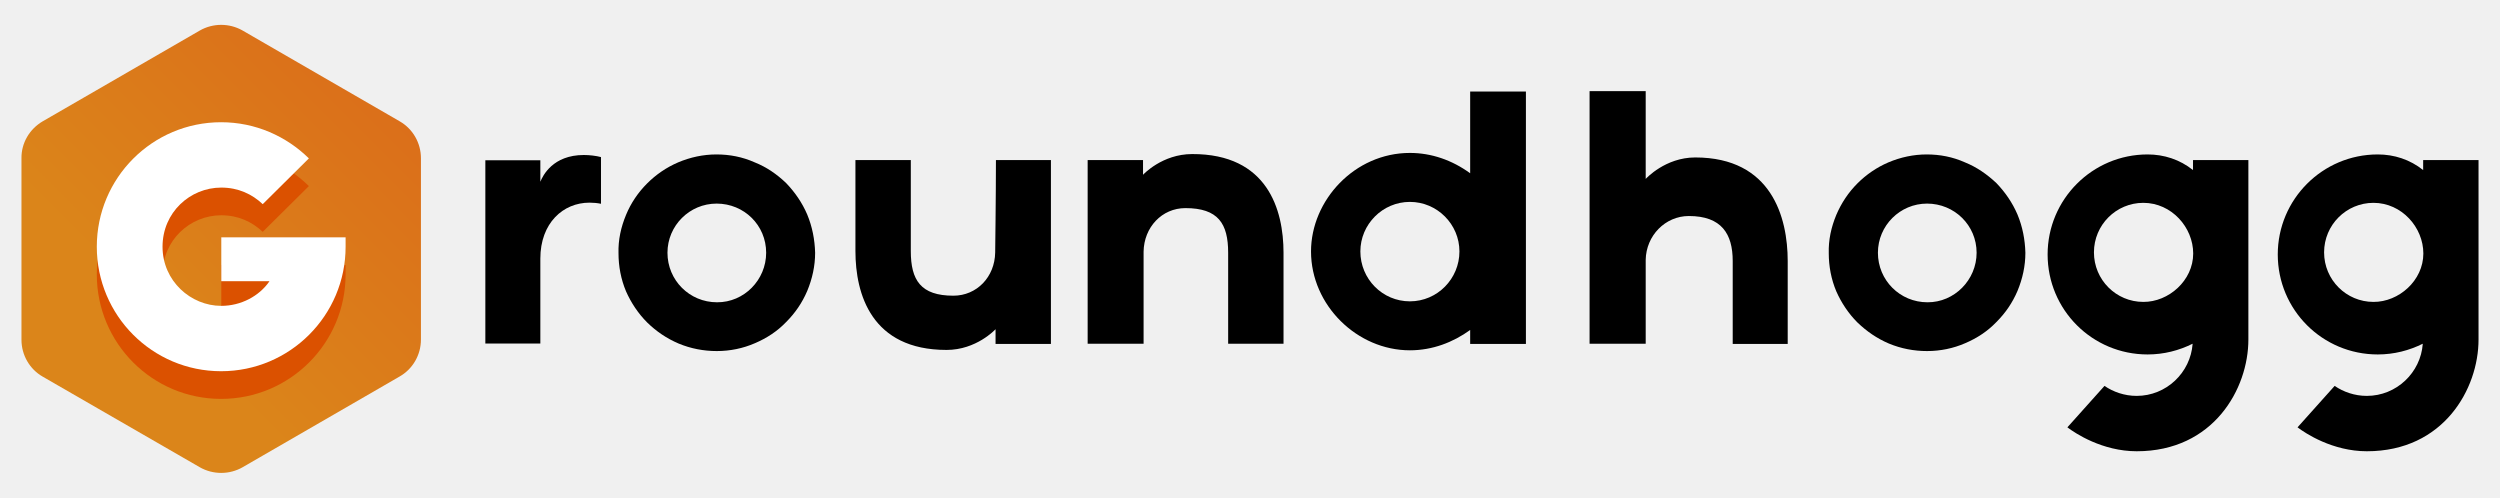
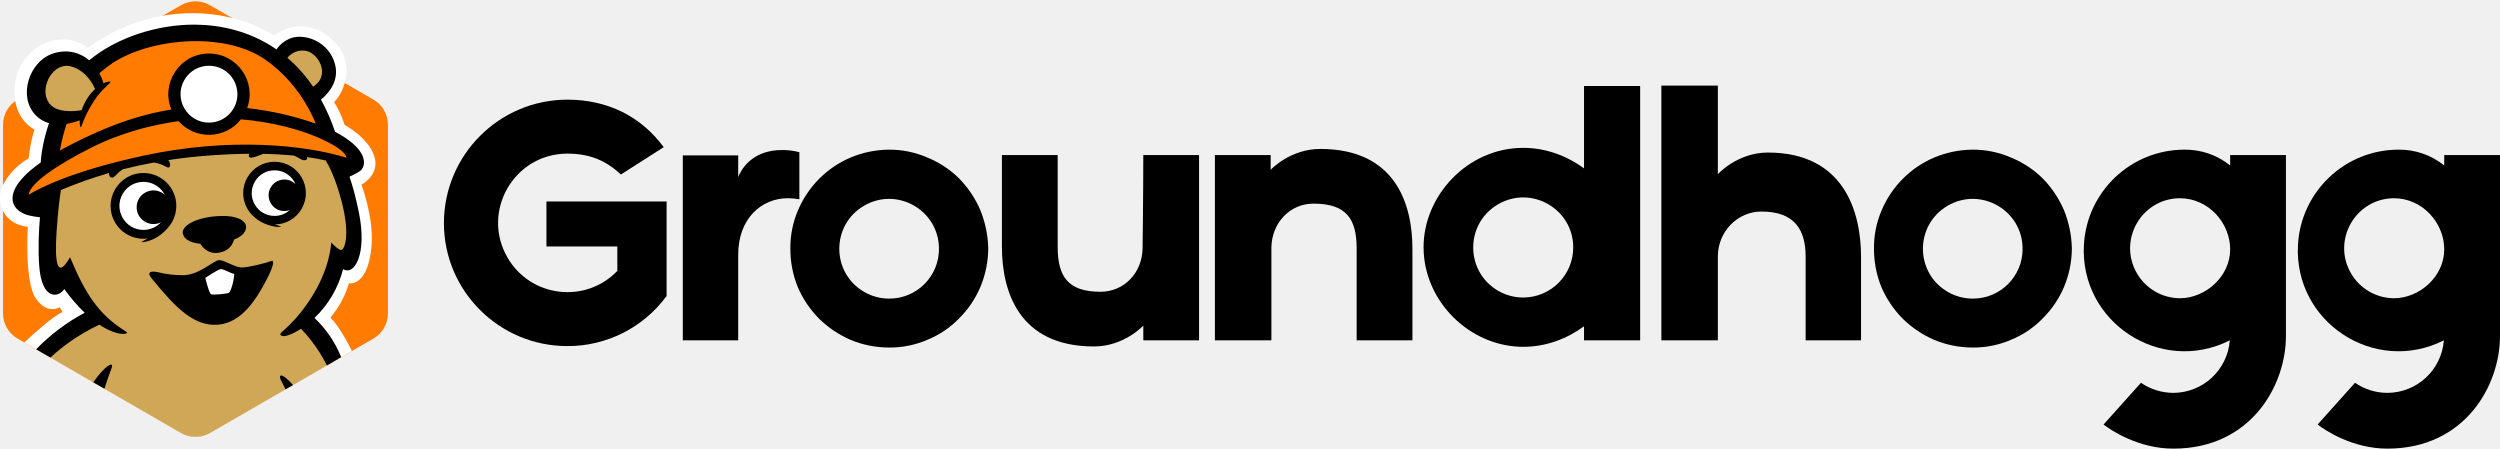
- <svg xmlns="http://www.w3.org/2000/svg" version="1.1" x="0px" y="0px" viewBox="0 0 1327.4 264.4" style="enable-background:new 0 0 1327.4 264.4;" xml:space="preserve">
-   <style type="text/css">
- 	.st0{display:none;}
- 	.st1{display:inline;fill:#F4F5FA;}
- 	.st2{fill:url(#SVGID_1_);}
- 	.st3{fill:#DB5100;}
- 	.st4{fill:#FFFFFF;}
- </style>
-   <g id="Слой_2" class="st0">
-     <rect x="-131.1" y="-220.8" class="st1" width="1624" height="700" />
-   </g>
-   <g id="Слой_6">
+ <svg xmlns="http://www.w3.org/2000/svg" viewBox="33.165 18.075 1746.382 313.392">
+   <g id="shine">
    <g>
-       <g>
-         <g>
-           <path d="M319.1,83.4v24.8c-1.9-0.4-4-0.6-6.1-0.6c-14,0-26.1,10.8-26.1,29.7c0,12.5,0,45.1,0,45.1h-29.2V85.1h29.2v11.4      c1.3-3.2,6.6-14.2,23.1-14.2C313,82.3,316.4,82.7,319.1,83.4z" />
-           <path d="M432.8,134.2c0,7-1.5,13.8-4.2,20.3c-2.7,6.3-6.4,11.7-11.2,16.5c-4.7,4.9-10.2,8.5-16.5,11.2      c-6.4,2.8-13.3,4.2-20.3,4.2c-7,0-13.8-1.3-20.3-4c-6.3-2.7-11.8-6.4-16.7-11.2c-4.7-4.7-8.5-10.4-11.2-16.5      c-2.7-6.4-4-13.3-4-20.3c-0.2-7,1.3-13.8,4-20.3c2.6-6.3,6.4-11.9,11.2-16.7c4.7-4.7,10.2-8.5,16.5-11.2      c6.4-2.7,13.3-4.2,20.3-4.2s13.8,1.3,20.3,4.2c6.3,2.5,11.8,6.3,16.7,11c4.7,4.9,8.5,10.4,11.2,16.7      C431.3,120.4,432.6,127.2,432.8,134.2z M406.8,134.2c0-14.6-11.7-26.1-26.3-26.1c-14.4,0-26.1,11.7-26.1,26.1      c0,14.6,11.7,26.3,26.3,26.3C395.1,160.6,406.8,148.6,406.8,134.2z" />
-           <path d="M454.2,133.3c0-9.5,0-48.3,0-48.3h29.4c0,21,0,38.7,0,48.3c0,15.5,5.3,23.7,22.6,23.7c12.5,0,22-10,22.2-22.9      c0,0,0.4-30.3,0.4-49.1H558v97.6h-29.4v-7.8c-0.2,0.2-10.2,11-26,11C462.7,185.8,454.2,156.2,454.2,133.3z" />
-           <path d="M681.5,134.2c0,9.5,0,48.3,0,48.3h-29.4c0-21,0-38.7,0-48.3c0-15.5-5.3-23.7-22.7-23.7c-12.5,0-22,10.2-22.2,23.1      c0,12.1,0,48.9,0,48.9h-29.7V85h29.4v7.8c0.2-0.2,10.2-11,26.1-11C673,81.7,681.5,111.3,681.5,134.2z" />
-           <path d="M810.2,48.6v134h-29.6v-7.4c-9.1,6.6-20.1,10.8-32,10.8c-28,0-52.5-23.9-52.5-52.5c0-27.1,23.1-52.3,52.5-52.3      c11.4,0,22.4,3.8,32,10.8V48.6H810.2z M774.9,133.5c0-14.4-11.8-26.3-26.3-26.3s-26.3,11.9-26.3,26.3      c0,14.6,11.7,26.5,26.3,26.5S774.9,148,774.9,133.5z" />
-           <path d="M949.2,138.6c0,9.9,0,44,0,44h-29.2c0,0,0-33.9,0-44c0-14.4-5.9-23.9-23.3-23.9c-12.5,0-22.7,10.4-22.9,23.3v44.5h-29.8      V48.4h29.8V95c0.2-0.2,10.4-11.4,26.3-11.4C940.7,83.6,949.2,115.5,949.2,138.6z" />
-           <path d="M1075.4,134.2c0,7-1.5,13.8-4.2,20.3c-2.7,6.3-6.4,11.7-11.2,16.5c-4.7,4.9-10.2,8.5-16.5,11.2      c-6.4,2.8-13.3,4.2-20.3,4.2c-7,0-13.8-1.3-20.3-4c-6.3-2.7-11.7-6.4-16.7-11.2c-4.7-4.7-8.5-10.4-11.2-16.5      c-2.7-6.4-4-13.3-4-20.3c-0.2-7,1.3-13.8,4-20.3c2.7-6.3,6.4-11.9,11.2-16.7c4.7-4.7,10.2-8.5,16.5-11.2      c6.4-2.7,13.3-4.2,20.3-4.2c7,0,13.8,1.3,20.3,4.2c6.2,2.5,11.7,6.3,16.7,11c4.7,4.9,8.5,10.4,11.2,16.7      C1073.9,120.4,1075.2,127.2,1075.4,134.2z M1049.5,134.2c0-14.6-11.8-26.1-26.3-26.1c-14.4,0-26.1,11.7-26.1,26.1      c0,14.6,11.7,26.3,26.3,26.3C1037.7,160.6,1049.5,148.6,1049.5,134.2z" />
-           <path d="M1193.8,85v95.3c0,26-18.4,59.3-59.3,59.3c-18.2,0-32.6-9.5-36.8-12.7l19.7-22c4.7,3.2,10.6,5.3,17.1,5.3      c15.7,0,28.6-12.3,29.7-27.7c-7.2,3.6-15.3,5.7-23.9,5.7c-29.4,0-53.1-23.7-53.1-53.1c0-29.2,23.7-53.1,53.1-53.1      c8.7,0,17.1,2.7,24.1,8.3V85H1193.8z M1164.5,134.6c0-13.8-11.4-26.9-26.5-26.9c-14.4,0-26.2,11.7-26.2,26.3      c0,14.6,11.8,26.3,26.2,26.3C1151.4,160.4,1164.5,149,1164.5,134.6z" />
-           <path d="M1316,85v95.3c0,26-18.4,59.3-59.3,59.3c-18.2,0-32.6-9.5-36.8-12.7l19.7-22c4.7,3.2,10.6,5.3,17.1,5.3      c15.7,0,28.6-12.3,29.7-27.7c-7.2,3.6-15.3,5.7-23.9,5.7c-29.4,0-53.1-23.7-53.1-53.1c0-29.2,23.7-53.1,53.1-53.1      c8.7,0,17.1,2.7,24.1,8.3V85H1316z M1286.7,134.6c0-13.8-11.4-26.9-26.5-26.9c-14.4,0-26.2,11.7-26.2,26.3      c0,14.6,11.8,26.3,26.2,26.3C1273.6,160.4,1286.7,149,1286.7,134.6z" />
-         </g>
-       </g>
-       <linearGradient id="SVGID_1_" gradientUnits="userSpaceOnUse" x1="35.609" y1="214.024" x2="199.26" y2="50.373">
-         <stop offset="0.282" style="stop-color:#DB851A" />
-         <stop offset="1" style="stop-color:#DB6F1A" />
-       </linearGradient>
-       <path class="st2" d="M22.7,64.4l83.4-48.2c7-4,15.7-4,22.7,0l83.4,48.2c7,4,11.3,11.5,11.3,19.6v96.3c0,8.1-4.3,15.6-11.3,19.6    l-83.4,48.2c-7,4-15.7,4-22.7,0L22.7,200c-7-4-11.3-11.5-11.3-19.6V84C11.3,75.9,15.7,68.5,22.7,64.4z" />
-       <path class="st3" d="M183.5,140.8v4.9c0,36.5-29.6,66.1-66.1,66.1c-36.5,0-66-29.6-66-66.1c0-36.5,29.5-66.1,66-66.1    c18.2,0,34.6,7.4,46.6,19.2l-24.5,24.3c-5.6-5.3-13-8.8-22-8.8c-16.6,0-31.2,13.2-31.2,31.4s15,31.4,31.2,31.4    c10.4,0,20.1-5.1,25.6-13.1h-25.6v-23.3H183.5z" />
-       <path class="st4" d="M183.5,126.1v4.9c0,36.5-29.6,66.1-66.1,66.1c-36.5,0-66-29.6-66-66.1c0-36.5,29.5-66.1,66-66.1    c18.2,0,34.6,7.4,46.6,19.2l-24.5,24.3c-5.6-5.3-13-8.8-22-8.8c-16.6,0-31.2,13.2-31.2,31.4s15,31.4,31.2,31.4    c10.4,0,20.1-5.1,25.6-13.1h-25.6v-23.3H183.5z" />
+       <path d="M 498.827 225.159 L 498.575 225.159 C 482.375 247.065 456.709 259.945 429.463 259.841 C 381.963 259.841 343.263 221.389 343.263 173.891 C 343.341 126.316 381.888 87.769 429.463 87.691 C 457.863 87.691 480.983 99.503 496.816 120.865 L 466.909 139.965 C 456.857 130.665 445.799 125.388 429.463 125.388 C 392.221 125.449 369.011 165.803 387.685 198.025 C 403.811 225.852 442.097 230.488 464.4 207.315 L 464.4 190.226 L 414.887 190.226 L 414.887 158.812 L 498.827 158.812 L 498.827 225.159 Z" />
+       <path d="M 591.564 124.381 L 591.564 157.3 C 588.914 156.788 586.22 156.536 583.521 156.546 C 564.921 156.546 548.84 170.871 548.84 196.002 L 548.84 255.82 L 510.14 255.82 L 510.14 126.643 L 548.84 126.643 L 548.84 141.722 C 550.599 137.45 557.64 122.873 579.5 122.873 C 583.57 122.848 587.626 123.355 591.564 124.381 Z" />
+       <path d="M 723.507 191.735 C 723.444 200.974 721.566 210.111 717.978 218.626 C 714.496 226.804 709.461 234.229 703.151 240.49 C 696.957 246.88 689.514 251.927 681.286 255.318 C 672.808 259.023 663.647 260.907 654.395 260.846 C 645.172 260.87 636.034 259.076 627.504 255.568 C 619.283 252.028 611.785 247.002 605.388 240.741 C 599.133 234.435 594.105 227.021 590.561 218.876 C 587.053 210.346 585.26 201.209 585.283 191.986 C 585.136 182.751 586.934 173.589 590.561 165.095 C 594.039 156.84 599.073 149.331 605.388 142.978 C 611.649 136.668 619.075 131.633 627.253 128.151 C 635.768 124.564 644.905 122.685 654.144 122.622 C 663.396 122.562 672.557 124.445 681.035 128.151 C 689.294 131.507 696.81 136.46 703.151 142.727 C 709.412 149.124 714.438 156.622 717.978 164.843 C 721.448 173.394 723.322 182.509 723.507 191.735 Z M 689.077 191.735 C 688.981 164.94 659.915 148.297 636.758 161.777 C 613.6 175.257 613.72 208.751 636.973 222.066 C 642.277 225.103 648.288 226.69 654.4 226.667 C 673.659 226.685 689.236 210.993 689.077 191.735 Z" />
+       <path d="M 733.059 190.478 L 733.059 126.391 L 772.013 126.391 L 772.013 190.478 C 772.013 211.086 779.05 221.892 801.92 221.892 C 818.507 221.892 831.073 208.572 831.32 191.483 C 831.32 191.483 831.82 151.273 831.82 126.391 L 870.774 126.391 L 870.774 255.82 L 831.827 255.82 L 831.827 245.52 C 831.575 245.771 818.255 260.097 797.396 260.097 C 744.368 260.093 733.059 220.887 733.059 190.478 Z" />
+       <path d="M 1019.812 191.735 L 1019.812 255.82 L 980.858 255.82 L 980.858 191.735 C 980.858 171.126 973.821 160.32 950.699 160.32 C 934.113 160.32 921.547 173.891 921.299 190.98 L 921.299 255.82 L 881.839 255.82 L 881.839 126.391 L 920.793 126.391 L 920.793 136.691 C 921.044 136.439 934.364 122.115 955.474 122.115 C 1008.5 122.12 1019.812 161.325 1019.812 191.735 Z" />
+       <path d="M 1178.9 78.138 L 1178.9 255.82 L 1139.69 255.82 L 1139.69 246.02 C 1127.627 254.82 1113.051 260.345 1097.218 260.345 C 1060.018 260.345 1027.603 228.679 1027.603 190.73 C 1027.603 154.792 1058.263 121.366 1097.218 121.366 C 1112.297 121.366 1126.873 126.392 1139.69 135.692 L 1139.69 78.138 L 1178.9 78.138 Z M 1132.155 190.729 C 1131.962 163.837 1102.73 147.239 1079.538 160.853 C 1056.346 174.466 1056.587 208.08 1079.973 221.358 C 1085.231 224.344 1091.175 225.914 1097.222 225.914 C 1116.592 225.864 1132.242 210.099 1132.151 190.729 L 1132.155 190.729 Z" />
+       <path d="M 1333.2 197.514 L 1333.2 255.82 L 1294.5 255.82 L 1294.5 197.514 C 1294.5 178.414 1286.709 165.848 1263.588 165.848 C 1247.001 165.848 1233.43 179.671 1233.179 196.761 L 1233.179 255.82 L 1193.722 255.82 L 1193.722 77.888 L 1233.179 77.888 L 1233.179 139.712 C 1233.43 139.46 1247.001 124.633 1268.112 124.633 C 1321.9 124.633 1333.2 166.853 1333.2 197.514 Z" />
+       <path d="M 1480.477 191.735 C 1480.414 200.974 1478.535 210.111 1474.948 218.626 C 1471.465 226.804 1466.43 234.229 1460.12 240.49 C 1453.926 246.88 1446.484 251.927 1438.256 255.318 C 1429.778 259.023 1420.617 260.906 1411.365 260.846 C 1402.142 260.87 1393.004 259.076 1384.474 255.568 C 1376.252 252.029 1368.755 247.002 1362.358 240.741 C 1356.103 234.435 1351.075 227.021 1347.53 218.876 C 1344.023 210.346 1342.229 201.209 1342.252 191.986 C 1342.106 182.751 1343.904 173.589 1347.53 165.095 C 1351.008 156.84 1356.043 149.331 1362.358 142.978 C 1368.619 136.669 1376.044 131.633 1384.222 128.151 C 1392.737 124.564 1401.874 122.685 1411.113 122.622 C 1420.364 122.562 1429.524 124.446 1438 128.151 C 1446.26 131.507 1453.775 136.46 1460.116 142.727 C 1466.377 149.124 1471.404 156.622 1474.944 164.843 C 1478.414 173.394 1480.289 182.508 1480.477 191.735 Z M 1446.046 191.735 C 1445.95 164.941 1416.884 148.299 1393.727 161.779 C 1370.571 175.26 1370.692 208.753 1393.944 222.066 C 1399.247 225.102 1405.255 226.689 1411.365 226.667 C 1430.625 226.687 1446.205 210.995 1446.046 191.735 Z" />
+       <path d="M 1630.013 126.391 L 1630.013 252.805 C 1630.013 287.234 1605.635 331.467 1551.35 331.467 C 1527.224 331.467 1508.123 318.9 1502.595 314.629 L 1528.732 285.476 C 1535.394 290.038 1543.275 292.49 1551.35 292.512 C 1572.055 292.434 1589.228 276.465 1590.807 255.82 C 1542.436 280.196 1485.816 243.068 1488.891 188.989 C 1491.009 151.74 1521.832 122.62 1559.141 122.62 C 1570.743 122.478 1582.031 126.389 1591.059 133.678 L 1591.059 126.389 L 1630.013 126.391 Z M 1591.059 192.237 C 1591.059 173.891 1575.979 156.55 1555.874 156.55 C 1528.983 156.753 1512.396 185.991 1526.018 209.178 C 1532.244 219.777 1543.582 226.323 1555.874 226.416 C 1573.718 226.416 1591.059 211.337 1591.059 192.237 L 1591.059 192.237 Z" />
+       <path d="M 1779.547 126.391 L 1779.547 252.805 C 1779.547 287.234 1755.169 331.467 1700.884 331.467 C 1676.758 331.467 1657.658 318.9 1652.129 314.629 L 1678.266 285.476 C 1684.928 290.038 1692.809 292.49 1700.884 292.512 C 1721.589 292.434 1738.762 276.465 1740.341 255.82 C 1691.97 280.196 1635.35 243.068 1638.425 188.989 C 1640.543 151.74 1671.366 122.62 1708.675 122.62 C 1720.277 122.478 1731.565 126.389 1740.593 133.678 L 1740.593 126.389 L 1779.547 126.391 Z M 1740.593 192.237 C 1740.593 173.891 1725.513 156.55 1705.408 156.55 C 1678.517 156.753 1661.93 185.991 1675.552 209.178 C 1681.778 219.777 1693.116 226.323 1705.408 226.416 C 1723.252 226.416 1740.593 211.337 1740.593 192.237 L 1740.593 192.237 Z" />
+     </g>
+     <g transform="matrix(0.871726, 0, 0, 0.871726, -0.006921, 11.72931)">
+       <path d="M 348.93 258.42 L 348.93 107.24 C 348.927 98.919 344.486 91.231 337.28 87.07 L 206.35 11.47 C 199.144 7.31 190.266 7.31 183.06 11.47 L 52.13 87.08 C 44.926 91.242 40.489 98.93 40.49 107.25 L 40.49 258.43 C 40.491 266.749 44.927 274.437 52.13 278.6 L 183.06 354.2 C 190.268 358.364 199.152 358.364 206.36 354.2 L 337.28 278.6 C 344.486 274.439 348.927 266.751 348.93 258.43 L 348.93 258.42" fill="#ff7b01" />
+       <path d="M 88.07 257.31 C 87.492 255.966 86.753 254.696 85.87 253.53 C 85.87 253.53 75.79 259.83 66.65 246.29 C 57.52 232.74 60.35 188.96 60.35 188.96 C 60.35 188.96 42.72 188.33 38.62 171.01 C 34.52 153.69 53.74 137.94 60.98 134.16 C 62.88 118.41 65.71 111.17 65.71 111.17 C 65.71 111.17 45.87 101.72 50.28 73.06 C 54.68 44.4 86.81 29.28 108.54 45.66 C 154.84 11.64 214.37 9.44 257.52 35.58 C 271.38 26.13 290.9 23.93 307.28 42.2 C 323.66 60.46 312.32 83.45 305.71 89.12 C 311.06 97 314.21 107.39 314.21 107.39 C 314.21 107.39 332.47 116.84 337.83 131.96 C 343.18 147.08 327.75 155.26 327.75 155.26 C 327.75 155.26 337.02 180.22 335.94 201.56 C 334.68 226.45 325.54 235.26 317.67 234.32 C 314.71 244.389 309.668 253.724 302.87 261.72 C 309.867 269.053 316.315 280.873 320.091 288.526 L 206.36 354.2 C 199.152 358.364 190.268 358.364 183.06 354.2 L 57.495 281.698 C 65.004 274.649 79.541 261.535 88.07 257.31 Z" fill="#fff" />
+       <path d="M 114.83 259.62 C 106.396 249.472 99.012 238.496 92.79 226.86 C 92.79 226.86 78.39 242.27 77.09 216.3 C 75.79 190.33 76.41 174.58 76.41 174.58 C 76.41 174.58 49.96 173.95 53.74 163.24 C 57.51 152.54 78.3 137.42 78.3 137.42 C 78.3 137.42 79.56 114.11 85.23 101.52 C 69.48 95.22 63.81 85.14 70.74 68.76 C 77.67 52.38 99.09 48.6 109.17 63.09 C 155.78 25.92 225.7 26.55 259.72 55.53 C 272.32 39.78 288.06 37.89 298.77 53.63 C 309.48 69.39 288.07 85.13 288.07 85.13 L 300.67 113.48 C 300.67 113.48 321.83 126.2 322.27 135.9 C 322.71 145.6 311.37 141.2 311.37 141.2 C 311.37 141.2 323.97 179.62 322.71 200.4 C 321.45 221.2 309.48 213.63 309.48 213.63 C 304.309 230.841 295.5 246.74 283.65 260.25 C 295.286 275.752 301.79 288.694 305.262 297.089 L 206.36 354.2 C 199.152 358.364 190.269 358.364 183.06 354.2 L 70.841 289.404 C 84.305 277.838 99.062 267.842 114.83 259.62 Z M 220.19 58.11 C 201.083 47.078 177.2 60.868 177.2 82.93 C 177.2 93.169 182.663 102.631 191.53 107.75 C 210.637 118.782 234.52 104.992 234.52 82.93 C 234.52 72.691 229.057 63.229 220.19 58.11 Z M 270.205 143.687 C 255.272 134.642 236.147 145.155 235.78 162.61 C 235.603 171.052 240.13 178.894 247.53 182.961 C 262.83 191.372 281.497 180.065 281.13 162.61 C 280.967 154.848 276.845 147.709 270.205 143.687 Z M 165.451 152.781 C 150.809 143.909 132.053 154.213 131.69 171.33 C 131.514 179.612 135.956 187.305 143.216 191.293 C 158.221 199.537 176.523 188.447 176.16 171.33 C 175.999 163.722 171.959 156.725 165.451 152.781 Z M 201.77 248.91 L 228.85 245.13 L 230.74 225.6 L 214.36 219.93 L 196.73 230.01 L 201.77 248.91 Z" fill="#cfa756" />
+       <path d="M 206.8 128.81 C 135.84 135.52 95.1 149.38 57.3 169.12 C 48.9 166.18 64.44 148.54 78.3 137.41 C 78.14 125.096 80.498 112.88 85.23 101.51 C 85.23 101.51 95.94 101.93 105.18 98.15 C 108.54 86.81 118.2 77.15 118.2 77.15 C 116.262 72.366 113.722 67.85 110.64 63.71 C 123.65 45.24 174.47 26.76 226.54 38.94 C 278.61 51.12 299.19 114.1 299.19 114.1 C 299.19 114.1 323.55 125.03 322.29 139.3 C 304.65 130.9 255.42 124.2 206.8 128.8 L 206.8 128.81 Z M 220.19 58.11 C 201.083 47.079 177.2 60.868 177.2 82.93 C 177.2 93.17 182.662 102.631 191.53 107.751 C 210.636 118.782 234.52 104.993 234.52 82.93 C 234.52 72.691 229.057 63.23 220.19 58.11 Z" fill="#ff7b01" />
+       <path d="M 265.93 176.4 C 256.207 176.393 250.138 165.864 255.005 157.448 C 259.149 150.281 268.951 148.972 274.83 154.8 C 274.55 154.147 274.23 153.513 273.87 152.9 C 266.83 140.71 249.25 140.71 242.22 152.9 C 235.18 165.08 243.98 180.3 258.04 180.3 C 262.54 180.307 266.882 178.647 270.23 175.64 C 268.852 176.144 267.397 176.401 265.93 176.4 Z M 179.34 172.26 C 179.34 176.88 178.13 181.42 175.81 185.43 C 174.745 187.283 173.463 189.002 171.99 190.55 C 161.95 201.72 150.55 201.68 151.4 201.16 C 152.24 200.64 154.18 199.6 156.36 198.38 C 145.826 199.77 135.496 194.653 130.22 185.43 C 120.09 167.88 132.75 145.93 153.02 145.93 C 167.56 145.93 179.346 157.72 179.34 172.26 Z M 169.68 162.64 C 162.28 149.81 143.76 149.81 136.35 162.64 C 128.95 175.47 138.2 191.51 153.02 191.51 C 158.58 191.51 163.6 189.14 167.12 185.36 C 157.869 190.043 147.017 182.956 147.586 172.602 C 148.156 162.249 159.72 156.394 168.402 162.065 C 168.994 162.452 169.555 162.885 170.08 163.36 L 169.68 162.64 Z M 262.86 189.12 C 258.1 189.66 247.57 186.73 242.15 181.5 C 239.802 179.565 237.823 177.22 236.31 174.58 C 226.65 157.85 238.72 136.93 258.04 136.93 C 277.362 136.928 289.441 157.843 279.781 174.578 C 279.781 174.578 279.78 174.579 279.78 174.58 C 275.375 182.309 267.176 187.095 258.28 187.13 C 261.1 188.21 264.46 188.93 262.86 189.12 Z M 107.78 86.48 C 109.552 83.571 111.719 80.922 114.22 78.61 C 112.64 74.87 107.15 64.09 95.42 60.61 C 81.13 56.36 69.94 76.25 76.31 88.21 C 81.69 98.33 97.28 96.59 103.5 95.57 C 104.558 92.377 105.995 89.322 107.78 86.47 L 107.78 86.48 Z M 126.5 72.77 C 127.85 73.54 119.9 77.71 112.99 88.8 C 108.905 95.066 105.597 101.805 103.14 108.87 C 102.66 110.03 101.69 107.85 101.91 103.67 C 98.55 104.993 95.056 105.948 91.49 106.52 C 89.107 113.495 87.294 120.652 86.07 127.92 C 87.315 127.228 88.565 126.545 89.82 125.87 C 129.34 104.72 157.02 97.97 175.36 95.04 C 166.72 74.14 181.98 50.18 205.53 50.18 C 228.121 50.181 243.845 72.627 236.13 93.86 C 257.59 96.28 276.8 101.22 291.13 106.38 C 286.61 95.31 275.04 72.48 251.42 55.59 C 218.21 31.84 157.78 38.02 127.86 58.1 C 124.296 60.485 120.904 63.118 117.71 65.98 C 119.067 68.538 120.176 71.22 121.02 73.99 C 123.82 72.69 125.92 72.44 126.5 72.77 Z M 66.27 99.22 C 52.37 84.16 61.63 57.13 79.4 50.57 C 90.29 46.55 101.24 48.54 109.52 55.62 C 131.59 37.31 163.95 26.87 194.27 27.02 C 214.45 27.12 238.24 32.08 259.61 46.86 C 262.135 43.148 265.652 40.22 269.76 38.41 C 280.78 33.29 301.86 39.82 306.63 59.19 C 310.05 73.06 300.35 82.96 295.25 87.07 C 299.78 95.328 303.569 103.972 306.57 112.9 C 308.21 113.73 309.67 114.53 310.94 115.3 C 332.31 127.92 331.54 139.25 327.42 143.62 C 326.49 144.62 323.32 146.49 318.09 148.88 C 320.29 155.05 322.91 164.13 325.61 177.35 C 332.56 211.33 321.75 228.57 313 222.91 C 309.179 237.85 301.237 251.415 290.08 262.06 C 299.415 270.914 306.701 281.645 311.487 293.494 L 300.048 300.1 C 292.317 284.891 283.237 274.756 279.26 270.72 C 272.07 275.42 266.11 277.32 264.09 276.45 C 258.69 274.14 268.99 273.37 285.97 248.14 C 302.96 222.91 303.47 201.54 303.47 201.54 C 303.47 201.54 309.66 208.5 311.97 207.47 C 314.29 206.43 318.67 195.37 311.97 169.37 C 306.91 149.71 301.41 139.62 299.03 135.87 C 294.84 134.91 289.88 133.97 284.08 133.16 C 285.13 136 281.18 136.51 278.25 134.36 C 276.705 133.334 275.039 132.505 273.29 131.89 C 265.226 131.138 257.137 130.691 249.04 130.55 C 244.85 132.08 240.98 133.92 238.87 133.59 C 236.97 133.29 237.31 131.77 237.95 130.49 C 228.6 130.58 218.29 130.97 206.95 131.79 C 194.85 132.64 183.54 133.95 172.97 135.56 C 175.11 138.41 174.62 141.57 172.97 141.57 C 171.63 141.57 168.1 138.51 161.31 137.52 C 152.998 139.042 144.74 140.843 136.55 142.92 C 130.8 146.52 129.91 150.09 127.4 149.55 C 125.64 149.17 125.36 147.5 125.53 145.89 C 112.376 149.67 99.46 154.231 86.85 159.55 C 85.98 165.07 84.45 176.45 83.38 193.05 C 81.84 217.25 83.64 231.92 94.19 213.39 C 105.78 241.19 116.28 259.07 139.24 273.11 C 142.28 274.96 132.93 277.59 117.64 267.44 C 99.723 275.954 86.84 285.974 78.473 293.811 L 67.014 287.194 C 78.339 275.482 91.455 265.595 105.9 257.92 C 99.887 252.079 94.418 245.702 89.56 238.87 C 85.18 245.82 71.54 248.4 69.48 220.34 C 68.48 206.58 69.13 192.32 70.07 181.37 C 60.67 180.37 56.24 178.68 52.76 175.81 C 44.49 169.01 45.32 155.31 70.66 137.51 C 71.04 131.93 72.4 120.37 77.32 105.97 C 73.075 104.805 69.244 102.465 66.27 99.22 Z M 282.37 47.87 C 275.18 47.1 270.61 50.93 268.36 53.59 C 276.224 60.357 283.142 68.15 288.93 76.76 C 303.84 67.26 292.63 48.96 282.37 47.86 L 282.37 47.87 Z M 300.91 121.23 C 280.11 110.55 254.27 104.86 231.12 102.9 C 218.62 118.94 194.37 119.43 181.15 104.37 C 161.99 107.01 136.65 112.81 111.19 125.61 C 83.88 139.34 61.92 154.17 60.99 163.35 C 70.51 157.55 96.93 144.13 152.89 132.05 C 222.01 117.11 282.57 123.35 315.8 133.71 C 314.87 129.91 309.89 125.84 300.91 121.23 Z M 228.31 82.75 C 228.31 78.75 227.26 74.82 225.26 71.35 C 216.49 56.17 194.57 56.17 185.8 71.35 C 177.03 86.55 188 105.53 205.53 105.53 C 218.111 105.53 228.31 95.331 228.31 82.75 Z M 250.45 233.72 C 243.75 246.08 232.17 265.9 212.87 267.44 C 193.57 268.99 179.07 254.28 159.58 230.37 C 153.92 223.42 162.68 224.9 164.98 225.48 C 171.632 227.125 178.468 227.905 185.32 227.8 C 198.2 227.4 209.52 215.7 213.64 215.7 C 217.76 215.7 226.51 221.62 231.92 221.62 C 237.32 221.62 252.25 217.76 255.34 216.47 C 258.44 215.19 257.14 221.37 250.45 233.72 Z M 225.73 226.84 C 220.53 225.3 217.05 222.59 214.73 222.98 C 212.42 223.37 202.57 229.93 202.57 229.93 C 202.57 229.93 205.47 242.28 207.2 243.06 C 208.94 243.83 220.33 242.67 221.5 241.9 C 222.65 241.12 225.35 234.17 225.73 226.84 Z M 127.4 302.45 C 125.929 306.131 123.771 312.52 121.732 318.789 L 112.797 313.629 C 122.433 299.766 129.957 296.067 127.4 302.45 Z M 263.32 312.23 C 260.783 307.495 263.381 305.072 272.838 315.812 L 266.875 319.255 C 265.588 316.623 264.338 314.137 263.32 312.24 L 263.32 312.23 Z M 213.64 209.78 C 206.26 211.08 201.37 207.08 198.54 202.62 C 189.54 201.75 185.28 198.37 184.55 194.34 C 183.52 188.67 193.56 182.24 209.78 180.69 C 228.26 178.93 235.26 184.29 235.26 189.19 C 235.26 192.51 232.88 196.43 225.62 199.25 C 224.16 204.71 220.2 208.62 213.64 209.78 Z" />
+       <path d="M 348.93 262.44 L 348.93 103.22 C 348.93 97.39 347.28 32.26 342.23 29.34 L 202.88 9.47 C 197.825 6.549 191.595 6.549 186.54 9.47 L 44.92 24.52 C 39.87 27.44 40.49 97.39 40.49 103.22 L 40.49 262.44 C 40.49 268.27 43.6 273.67 48.66 276.59 L 186.54 356.19 C 191.595 359.111 197.825 359.111 202.88 356.19 L 340.76 276.59 C 345.815 273.671 348.93 268.277 348.93 262.44 Z" fill="none" />
    </g>
  </g>
</svg>
